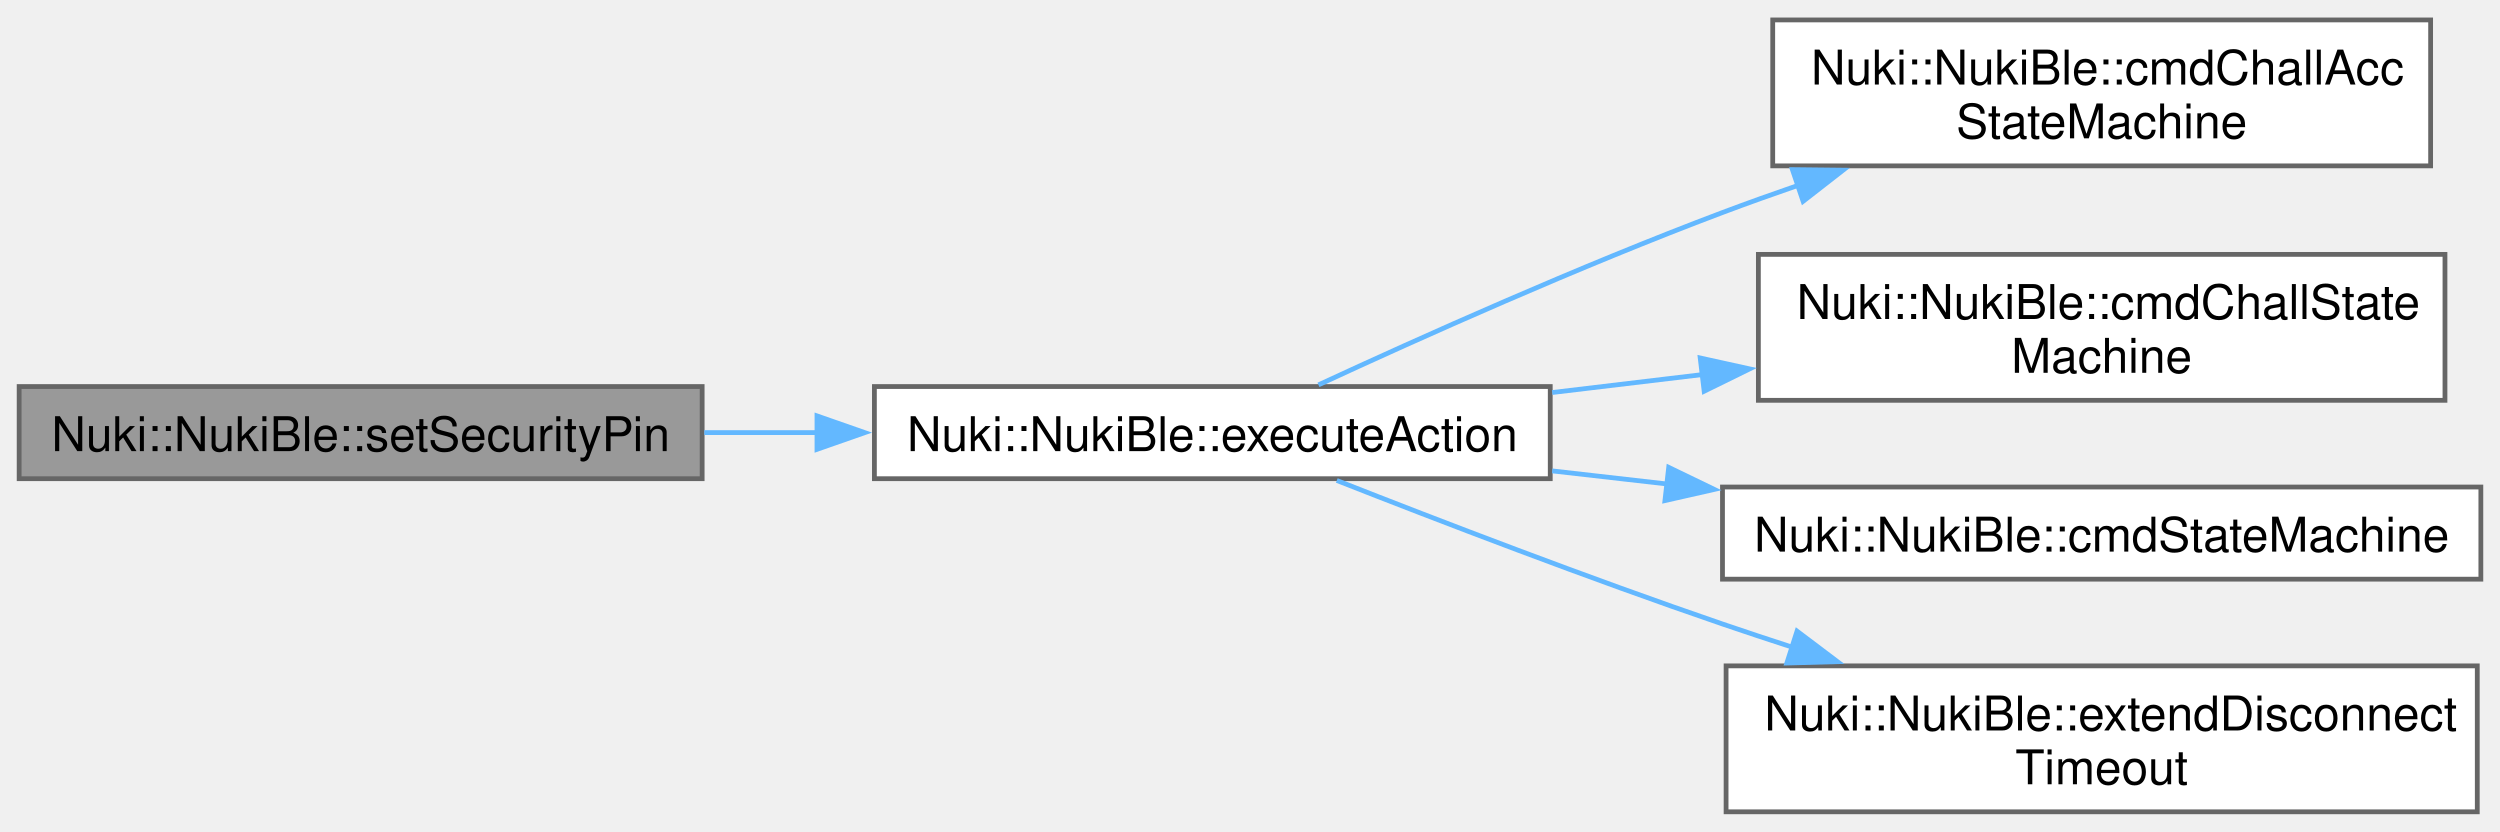
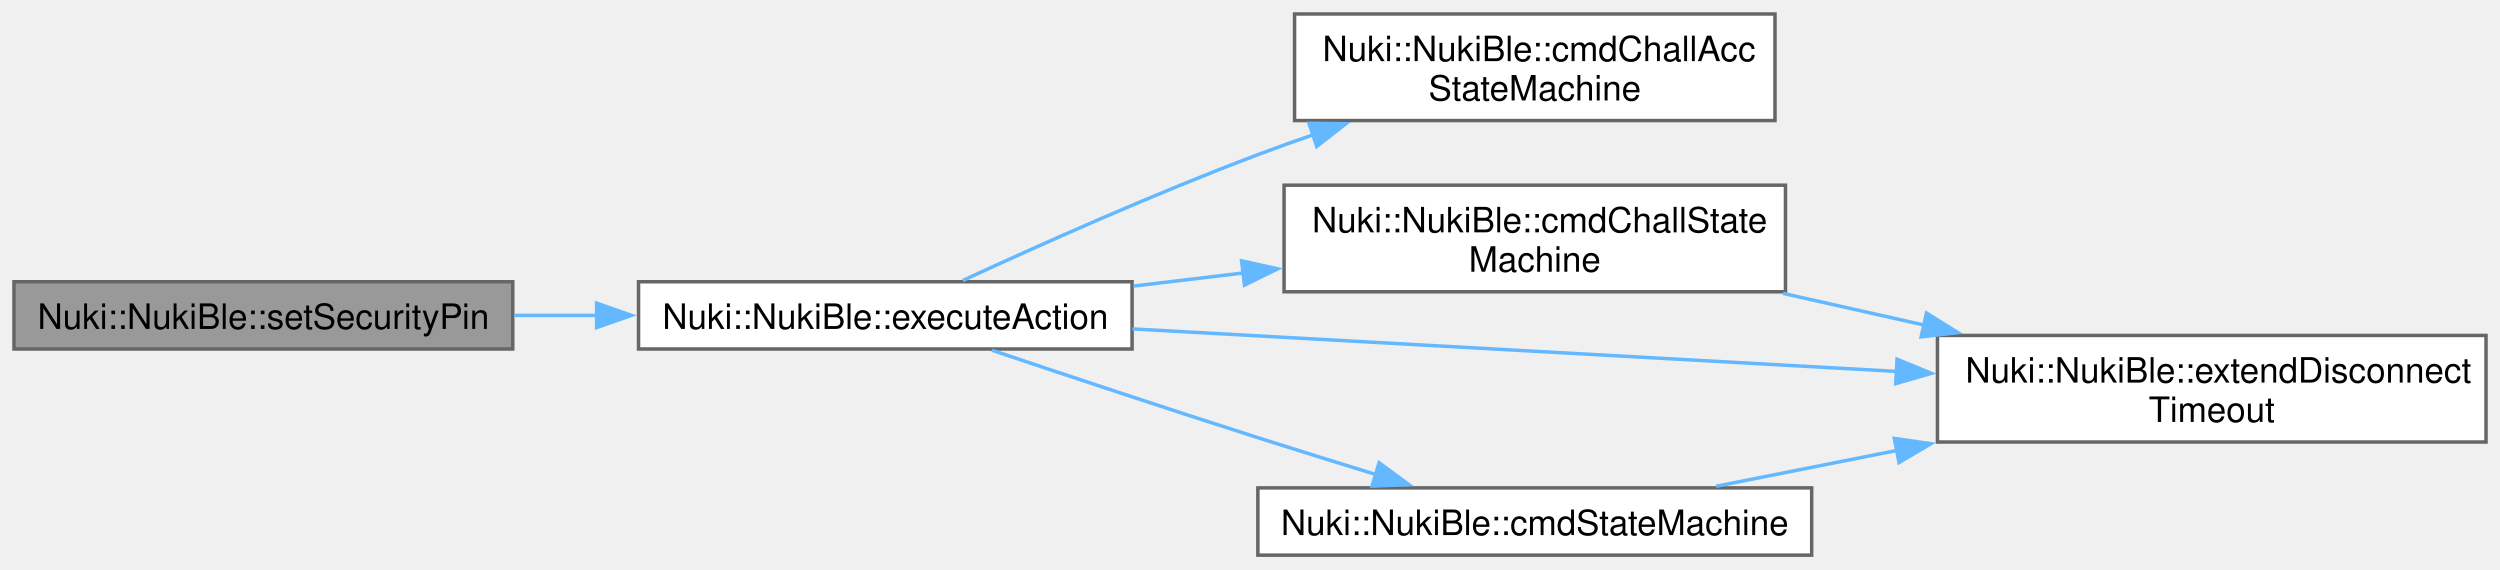
- <svg xmlns="http://www.w3.org/2000/svg" xmlns:xlink="http://www.w3.org/1999/xlink" width="523pt" height="174pt" viewBox="0.00 0.00 522.50 173.50">
-   <g id="graph0" class="graph" transform="scale(1 1) rotate(0) translate(4 169.5)">
+ <svg xmlns="http://www.w3.org/2000/svg" xmlns:xlink="http://www.w3.org/1999/xlink" width="716pt" height="163pt" viewBox="0.00 0.00 715.50 162.88">
+   <g id="graph0" class="graph" transform="scale(1 1) rotate(0) translate(4 158.88)">
    <g id="Node000001" class="node">
      <g id="a_Node000001">
        <a xlink:title="Send the new pincode command to the lock via BLE (this command uses the earlier by saveSecurityPincod...">
-           <polygon fill="#999999" stroke="#666666" points="142.75,-88.88 0,-88.88 0,-69.62 142.75,-69.62 142.75,-88.88" />
-           <text text-anchor="middle" x="71.38" y="-75.38" font-family="Helvetica,sans-Serif" font-size="10.00">Nuki::NukiBle::setSecurityPin</text>
+           <polygon fill="#999999" stroke="#666666" points="142.75,-78.25 0,-78.25 0,-59 142.75,-59 142.75,-78.25" />
+           <text text-anchor="middle" x="71.38" y="-64.75" font-family="Helvetica,sans-Serif" font-size="10.00">Nuki::NukiBle::setSecurityPin</text>
        </a>
      </g>
    </g>
    <g id="Node000002" class="node">
      <g id="a_Node000002">
        <a xlink:href="class_nuki_1_1_nuki_ble.html#af1f1e299e8d97e053bba80e92ba285d6" target="_top" xlink:title=" ">
-           <polygon fill="white" stroke="#666666" points="320,-88.88 178.75,-88.88 178.75,-69.62 320,-69.62 320,-88.88" />
-           <text text-anchor="middle" x="249.38" y="-75.38" font-family="Helvetica,sans-Serif" font-size="10.00">Nuki::NukiBle::executeAction</text>
+           <polygon fill="white" stroke="#666666" points="320,-78.25 178.75,-78.25 178.75,-59 320,-59 320,-78.25" />
+           <text text-anchor="middle" x="249.38" y="-64.75" font-family="Helvetica,sans-Serif" font-size="10.00">Nuki::NukiBle::executeAction</text>
        </a>
      </g>
    </g>
    <g id="edge1_Node000001_Node000002" class="edge">
      <g id="a_edge1_Node000001_Node000002">
        <a xlink:title=" ">
-           <path fill="none" stroke="#63b8ff" d="M143.2,-79.25C150.97,-79.25 158.92,-79.25 166.8,-79.25" />
-           <polygon fill="#63b8ff" stroke="#63b8ff" points="166.75,-82.75 176.75,-79.25 166.75,-75.75 166.75,-82.75" />
+           <path fill="none" stroke="#63b8ff" d="M143.2,-68.62C150.97,-68.62 158.92,-68.62 166.8,-68.62" />
+           <polygon fill="#63b8ff" stroke="#63b8ff" points="166.75,-72.13 176.75,-68.63 166.75,-65.13 166.75,-72.13" />
        </a>
      </g>
    </g>
    <g id="Node000003" class="node">
      <g id="a_Node000003">
        <a xlink:href="class_nuki_1_1_nuki_ble.html#ada0f3beebd95d35c122e25dd3f9eb886" target="_top" xlink:title=" ">
-           <polygon fill="white" stroke="#666666" points="504,-165.5 366.5,-165.5 366.5,-135 504,-135 504,-165.5" />
-           <text text-anchor="start" x="374.5" y="-152" font-family="Helvetica,sans-Serif" font-size="10.00">Nuki::NukiBle::cmdChallAcc</text>
-           <text text-anchor="middle" x="435.25" y="-140.75" font-family="Helvetica,sans-Serif" font-size="10.00">StateMachine</text>
+           <polygon fill="white" stroke="#666666" points="504,-154.88 366.5,-154.88 366.5,-124.38 504,-124.38 504,-154.88" />
+           <text text-anchor="start" x="374.5" y="-141.38" font-family="Helvetica,sans-Serif" font-size="10.00">Nuki::NukiBle::cmdChallAcc</text>
+           <text text-anchor="middle" x="435.25" y="-130.12" font-family="Helvetica,sans-Serif" font-size="10.00">StateMachine</text>
        </a>
      </g>
    </g>
    <g id="edge2_Node000002_Node000003" class="edge">
      <g id="a_edge2_Node000002_Node000003">
        <a xlink:title=" ">
-           <path fill="none" stroke="#63b8ff" d="M271.56,-89.23C292.7,-99.02 326.24,-114.05 356,-125.25 361.21,-127.21 366.64,-129.15 372.12,-131.04" />
-           <polygon fill="#63b8ff" stroke="#63b8ff" points="370.61,-134.22 381.21,-134.1 372.85,-127.59 370.61,-134.22" />
+           <path fill="none" stroke="#63b8ff" d="M271.56,-78.61C292.7,-88.39 326.24,-103.42 356,-114.62 361.21,-116.58 366.64,-118.53 372.12,-120.41" />
+           <polygon fill="#63b8ff" stroke="#63b8ff" points="370.61,-123.6 381.21,-123.47 372.85,-116.97 370.61,-123.6" />
        </a>
      </g>
    </g>
    <g id="Node000004" class="node">
      <g id="a_Node000004">
        <a xlink:href="class_nuki_1_1_nuki_ble.html#a59169a9f492793762e3c6ba39b611b07" target="_top" xlink:title=" ">
-           <polygon fill="white" stroke="#666666" points="507,-116.5 363.5,-116.5 363.5,-86 507,-86 507,-116.5" />
-           <text text-anchor="start" x="371.5" y="-103" font-family="Helvetica,sans-Serif" font-size="10.00">Nuki::NukiBle::cmdChallState</text>
-           <text text-anchor="middle" x="435.25" y="-91.75" font-family="Helvetica,sans-Serif" font-size="10.00">Machine</text>
+           <polygon fill="white" stroke="#666666" points="507,-105.88 363.5,-105.88 363.5,-75.38 507,-75.38 507,-105.88" />
+           <text text-anchor="start" x="371.5" y="-92.38" font-family="Helvetica,sans-Serif" font-size="10.00">Nuki::NukiBle::cmdChallState</text>
+           <text text-anchor="middle" x="435.25" y="-81.12" font-family="Helvetica,sans-Serif" font-size="10.00">Machine</text>
        </a>
      </g>
    </g>
    <g id="edge3_Node000002_Node000004" class="edge">
      <g id="a_edge3_Node000002_Node000004">
        <a xlink:title=" ">
-           <path fill="none" stroke="#63b8ff" d="M320.41,-87.63C330.7,-88.86 341.37,-90.14 351.88,-91.39" />
-           <polygon fill="#63b8ff" stroke="#63b8ff" points="351.34,-94.85 361.68,-92.57 352.17,-87.9 351.34,-94.85" />
+           <path fill="none" stroke="#63b8ff" d="M320.41,-77.01C330.7,-78.24 341.37,-79.51 351.88,-80.77" />
+           <polygon fill="#63b8ff" stroke="#63b8ff" points="351.34,-84.23 361.68,-81.94 352.17,-77.28 351.34,-84.23" />
        </a>
      </g>
    </g>
    <g id="Node000005" class="node">
      <g id="a_Node000005">
-         <a xlink:href="class_nuki_1_1_nuki_ble.html#ad135bb1455665decfddff67772c1d411" target="_top" xlink:title=" ">
-           <polygon fill="white" stroke="#666666" points="514.5,-67.88 356,-67.88 356,-48.62 514.5,-48.62 514.5,-67.88" />
-           <text text-anchor="middle" x="435.25" y="-54.38" font-family="Helvetica,sans-Serif" font-size="10.00">Nuki::NukiBle::cmdStateMachine</text>
+         <a xlink:href="class_nuki_1_1_nuki_ble.html#a6e8fca90c04249660dce6cb993eb4495" target="_top" xlink:title=" ">
+           <polygon fill="white" stroke="#666666" points="707.5,-62.88 550.5,-62.88 550.5,-32.38 707.5,-32.38 707.5,-62.88" />
+           <text text-anchor="start" x="558.5" y="-49.38" font-family="Helvetica,sans-Serif" font-size="10.00">Nuki::NukiBle::extendDisconnect</text>
+           <text text-anchor="middle" x="629" y="-38.12" font-family="Helvetica,sans-Serif" font-size="10.00">Timeout</text>
        </a>
      </g>
    </g>
-     <g id="edge4_Node000002_Node000005" class="edge">
-       <g id="a_edge4_Node000002_Node000005">
+     <g id="edge7_Node000002_Node000005" class="edge">
+       <g id="a_edge7_Node000002_Node000005">
        <a xlink:title=" ">
-           <path fill="none" stroke="#63b8ff" d="M320.41,-71.25C328.28,-70.35 336.37,-69.43 344.44,-68.51" />
-           <polygon fill="#63b8ff" stroke="#63b8ff" points="344.76,-71.99 354.3,-67.38 343.97,-65.04 344.76,-71.99" />
+           <path fill="none" stroke="#63b8ff" d="M320.08,-64.75C381.72,-61.32 472,-56.3 538.88,-52.58" />
+           <polygon fill="#63b8ff" stroke="#63b8ff" points="538.94,-56.08 548.73,-52.03 538.55,-49.09 538.94,-56.08" />
        </a>
      </g>
    </g>
    <g id="Node000006" class="node">
      <g id="a_Node000006">
-         <a xlink:href="class_nuki_1_1_nuki_ble.html#a6e8fca90c04249660dce6cb993eb4495" target="_top" xlink:title=" ">
-           <polygon fill="white" stroke="#666666" points="513.75,-30.5 356.75,-30.5 356.75,0 513.75,0 513.75,-30.5" />
-           <text text-anchor="start" x="364.75" y="-17" font-family="Helvetica,sans-Serif" font-size="10.00">Nuki::NukiBle::extendDisconnect</text>
-           <text text-anchor="middle" x="435.25" y="-5.75" font-family="Helvetica,sans-Serif" font-size="10.00">Timeout</text>
+         <a xlink:href="class_nuki_1_1_nuki_ble.html#ad135bb1455665decfddff67772c1d411" target="_top" xlink:title=" ">
+           <polygon fill="white" stroke="#666666" points="514.5,-19.25 356,-19.25 356,0 514.5,0 514.5,-19.25" />
+           <text text-anchor="middle" x="435.25" y="-5.75" font-family="Helvetica,sans-Serif" font-size="10.00">Nuki::NukiBle::cmdStateMachine</text>
        </a>
      </g>
    </g>
    <g id="edge5_Node000002_Node000006" class="edge">
      <g id="a_edge5_Node000002_Node000006">
        <a xlink:title=" ">
-           <path fill="none" stroke="#63b8ff" d="M275.39,-69.25C296.69,-60.87 328.17,-48.78 356,-39.25 360.74,-37.63 365.66,-36 370.62,-34.39" />
-           <polygon fill="#63b8ff" stroke="#63b8ff" points="371.58,-37.76 380.04,-31.38 369.45,-31.09 371.58,-37.76" />
+           <path fill="none" stroke="#63b8ff" d="M279.91,-58.64C301.06,-51.54 330.23,-41.84 356,-33.62 366.97,-30.13 378.83,-26.44 389.92,-23.03" />
+           <polygon fill="#63b8ff" stroke="#63b8ff" points="390.7,-26.45 399.24,-20.18 388.66,-19.76 390.7,-26.45" />
+         </a>
+       </g>
+     </g>
+     <g id="edge4_Node000004_Node000005" class="edge">
+       <g id="a_edge4_Node000004_Node000005">
+         <a xlink:title=" ">
+           <path fill="none" stroke="#63b8ff" d="M506.29,-74.92C519.41,-71.98 533.23,-68.88 546.66,-65.86" />
+           <polygon fill="#63b8ff" stroke="#63b8ff" points="547.36,-69.3 556.35,-63.69 545.83,-62.47 547.36,-69.3" />
+         </a>
+       </g>
+     </g>
+     <g id="edge6_Node000006_Node000005" class="edge">
+       <g id="a_edge6_Node000006_Node000005">
+         <a xlink:title=" ">
+           <path fill="none" stroke="#63b8ff" d="M487.13,-19.71C503.04,-22.86 521.09,-26.44 538.84,-29.96" />
+           <polygon fill="#63b8ff" stroke="#63b8ff" points="538.15,-33.39 548.64,-31.9 539.51,-26.52 538.15,-33.39" />
        </a>
      </g>
    </g>
  </g>
</svg>
